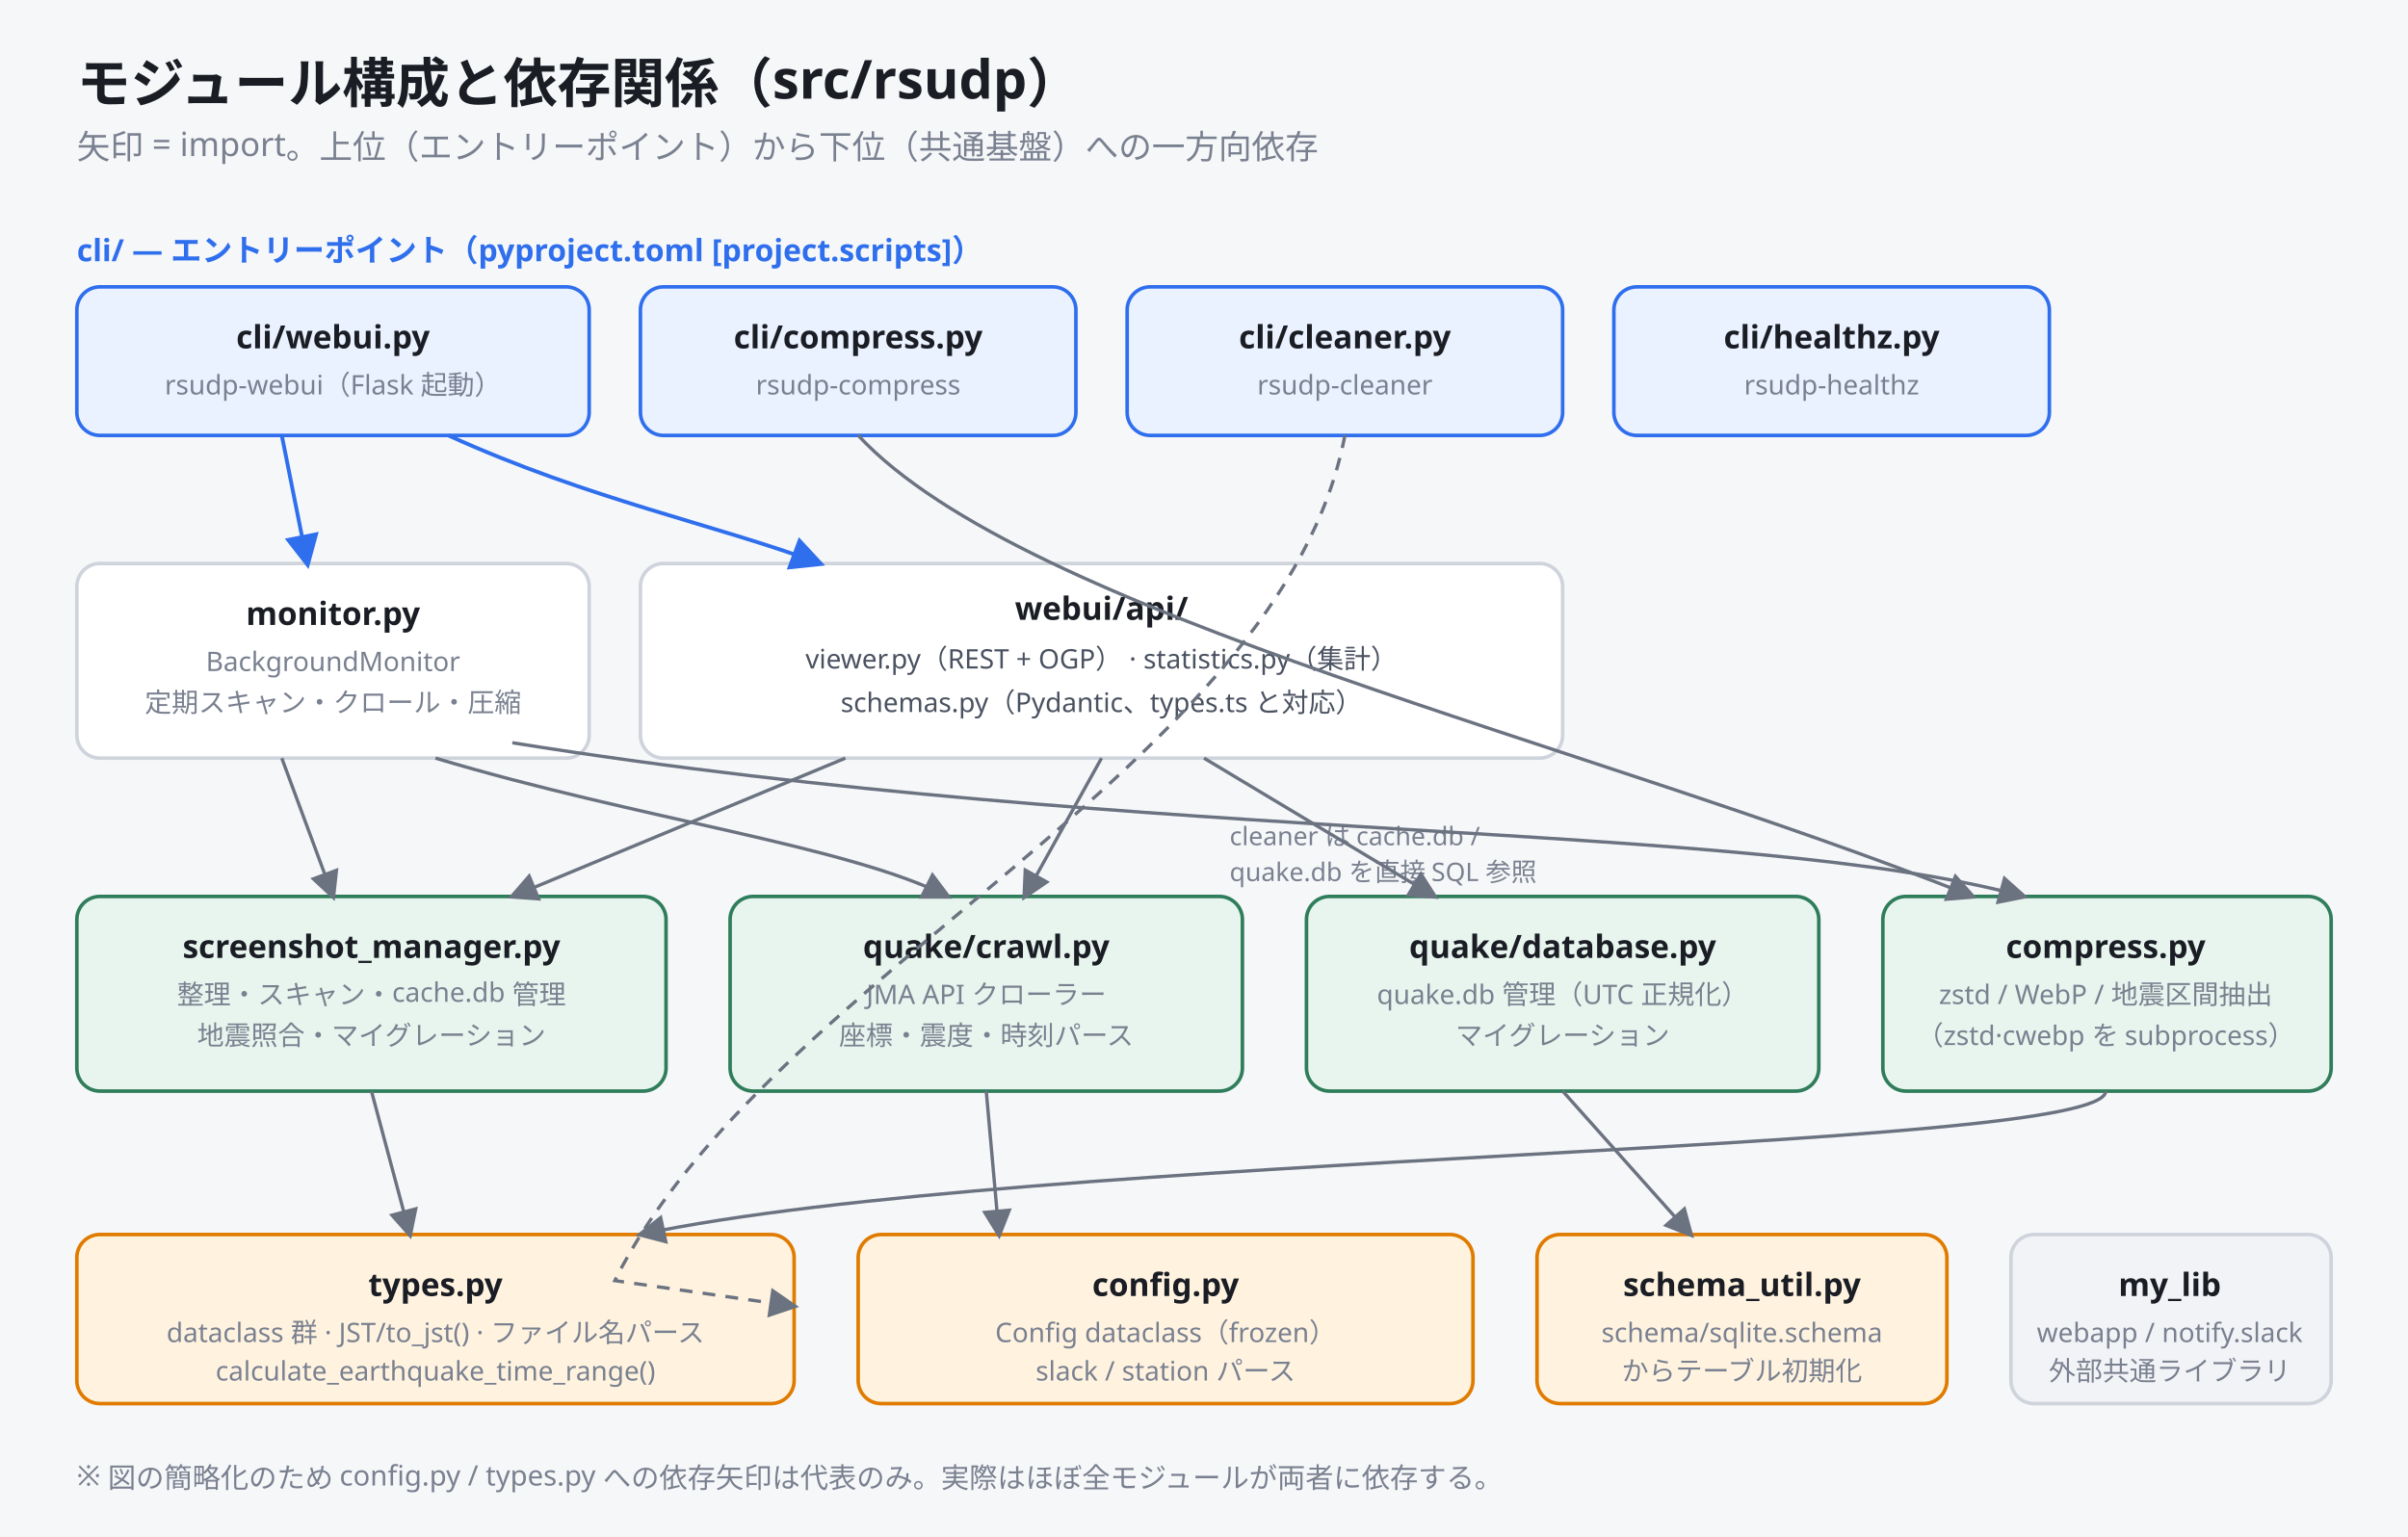
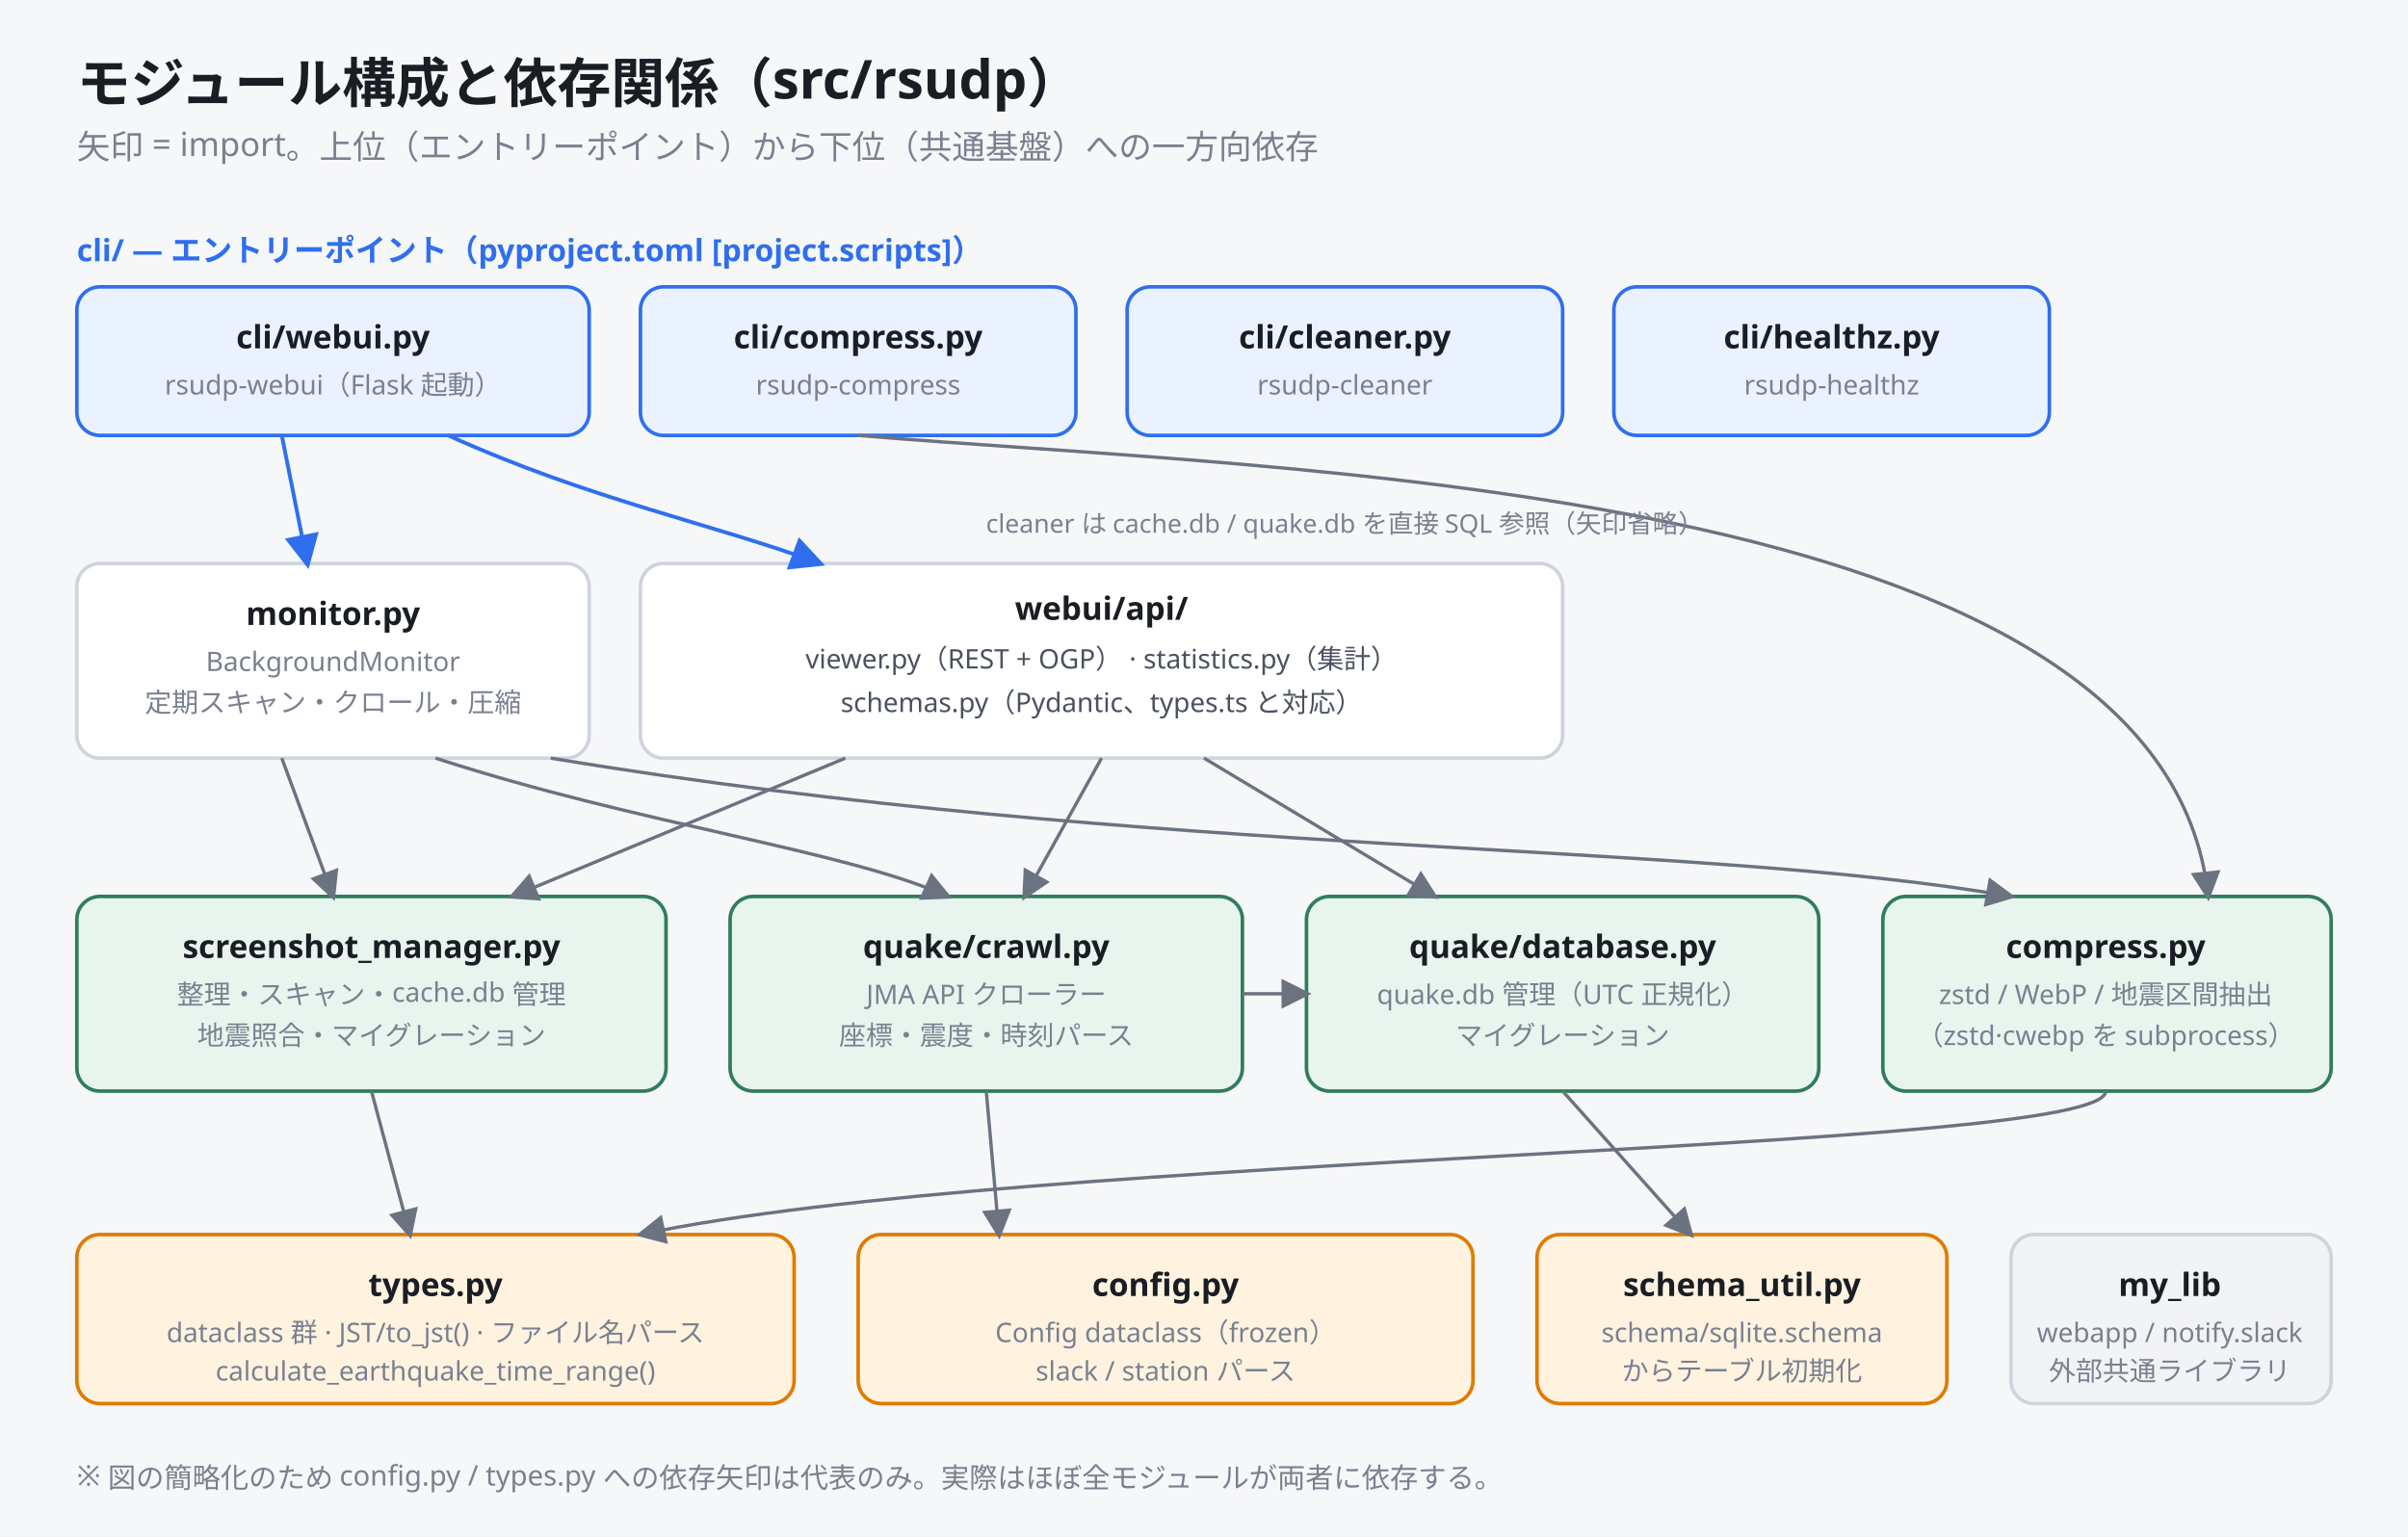
<svg xmlns="http://www.w3.org/2000/svg" viewBox="0 0 940 600" font-family="'Segoe UI',system-ui,'Hiragino Kaku Gothic ProN','Noto Sans JP',sans-serif">
  <defs>
    <marker id="m" markerWidth="9" markerHeight="9" refX="7.5" refY="4.5" orient="auto">
      <path d="M0,0 L9,4.5 L0,9 z" fill="#6b7280" />
    </marker>
    <marker id="mb" markerWidth="9" markerHeight="9" refX="7.5" refY="4.5" orient="auto">
      <path d="M0,0 L9,4.5 L0,9 z" fill="#2f6fed" />
    </marker>
  </defs>
  <rect x="0" y="0" width="940" height="600" fill="#f6f7f9" />
  <text x="30" y="40" font-size="21" font-weight="700" fill="#1a1d24">モジュール構成と依存関係（src/rsudp）</text>
  <text x="30" y="62" font-size="13" fill="#79808f">矢印 = import。上位（エントリーポイント）から下位（共通基盤）への一方向依存</text>
  <text x="30" y="102" font-size="12" font-weight="700" fill="#2f6fed">cli/ — エントリーポイント（pyproject.toml [project.scripts]）</text>
  <rect x="30" y="112" width="200" height="58" rx="9" fill="#eaf1ff" stroke="#2f6fed" stroke-width="1.4" />
  <text x="130" y="136" font-size="12.5" font-weight="700" fill="#1a1d24" text-anchor="middle">cli/webui.py</text>
  <text x="130" y="154" font-size="10.5" fill="#79808f" text-anchor="middle">rsudp-webui（Flask 起動）</text>
  <rect x="250" y="112" width="170" height="58" rx="9" fill="#eaf1ff" stroke="#2f6fed" stroke-width="1.4" />
  <text x="335" y="136" font-size="12.5" font-weight="700" fill="#1a1d24" text-anchor="middle">cli/compress.py</text>
  <text x="335" y="154" font-size="10.5" fill="#79808f" text-anchor="middle">rsudp-compress</text>
  <rect x="440" y="112" width="170" height="58" rx="9" fill="#eaf1ff" stroke="#2f6fed" stroke-width="1.4" />
  <text x="525" y="136" font-size="12.5" font-weight="700" fill="#1a1d24" text-anchor="middle">cli/cleaner.py</text>
  <text x="525" y="154" font-size="10.5" fill="#79808f" text-anchor="middle">rsudp-cleaner</text>
  <rect x="630" y="112" width="170" height="58" rx="9" fill="#eaf1ff" stroke="#2f6fed" stroke-width="1.4" />
  <text x="715" y="136" font-size="12.5" font-weight="700" fill="#1a1d24" text-anchor="middle">cli/healthz.py</text>
  <text x="715" y="154" font-size="10.5" fill="#79808f" text-anchor="middle">rsudp-healthz</text>
  <rect x="30" y="220" width="200" height="76" rx="9" fill="#ffffff" stroke="#cfd4dc" stroke-width="1.4" />
  <text x="130" y="244" font-size="12.5" font-weight="700" fill="#1a1d24" text-anchor="middle">monitor.py</text>
  <text x="130" y="262" font-size="10.5" fill="#79808f" text-anchor="middle">BackgroundMonitor</text>
  <text x="130" y="278" font-size="10.5" fill="#79808f" text-anchor="middle">定期スキャン・クロール・圧縮</text>
  <rect x="250" y="220" width="360" height="76" rx="9" fill="#ffffff" stroke="#cfd4dc" stroke-width="1.4" />
  <text x="430" y="242" font-size="12.5" font-weight="700" fill="#1a1d24" text-anchor="middle">webui/api/</text>
  <text x="430" y="261" font-size="10.5" fill="#4a5160" text-anchor="middle">viewer.py（REST + OGP） · statistics.py（集計）</text>
  <text x="430" y="278" font-size="10.5" fill="#4a5160" text-anchor="middle">schemas.py（Pydantic、types.ts と対応）</text>
  <rect x="30" y="350" width="230" height="76" rx="9" fill="#e7f5ee" stroke="#2f7d5b" stroke-width="1.4" />
  <text x="145" y="374" font-size="12.5" font-weight="700" fill="#1a1d24" text-anchor="middle">screenshot_manager.py</text>
  <text x="145" y="392" font-size="10.5" fill="#79808f" text-anchor="middle">整理・スキャン・cache.db 管理</text>
  <text x="145" y="408" font-size="10.5" fill="#79808f" text-anchor="middle">地震照合・マイグレーション</text>
  <rect x="285" y="350" width="200" height="76" rx="9" fill="#e7f5ee" stroke="#2f7d5b" stroke-width="1.4" />
  <text x="385" y="374" font-size="12.5" font-weight="700" fill="#1a1d24" text-anchor="middle">quake/crawl.py</text>
  <text x="385" y="392" font-size="10.5" fill="#79808f" text-anchor="middle">JMA API クローラー</text>
  <text x="385" y="408" font-size="10.5" fill="#79808f" text-anchor="middle">座標・震度・時刻パース</text>
  <rect x="510" y="350" width="200" height="76" rx="9" fill="#e7f5ee" stroke="#2f7d5b" stroke-width="1.4" />
  <text x="610" y="374" font-size="12.5" font-weight="700" fill="#1a1d24" text-anchor="middle">quake/database.py</text>
  <text x="610" y="392" font-size="10.5" fill="#79808f" text-anchor="middle">quake.db 管理（UTC 正規化）</text>
  <text x="610" y="408" font-size="10.5" fill="#79808f" text-anchor="middle">マイグレーション</text>
  <rect x="735" y="350" width="175" height="76" rx="9" fill="#e7f5ee" stroke="#2f7d5b" stroke-width="1.4" />
  <text x="822" y="374" font-size="12.5" font-weight="700" fill="#1a1d24" text-anchor="middle">compress.py</text>
  <text x="822" y="392" font-size="10.5" fill="#79808f" text-anchor="middle">zstd / WebP / 地震区間抽出</text>
  <text x="822" y="408" font-size="10.5" fill="#79808f" text-anchor="middle">（zstd·cwebp を subprocess）</text>
  <rect x="30" y="482" width="280" height="66" rx="9" fill="#fff3e0" stroke="#e07b00" stroke-width="1.4" />
  <text x="170" y="506" font-size="12.5" font-weight="700" fill="#1a1d24" text-anchor="middle">types.py</text>
  <text x="170" y="524" font-size="10.5" fill="#79808f" text-anchor="middle">dataclass 群 · JST/to_jst() · ファイル名パース</text>
  <text x="170" y="539" font-size="10.5" fill="#79808f" text-anchor="middle">calculate_earthquake_time_range()</text>
  <rect x="335" y="482" width="240" height="66" rx="9" fill="#fff3e0" stroke="#e07b00" stroke-width="1.4" />
  <text x="455" y="506" font-size="12.5" font-weight="700" fill="#1a1d24" text-anchor="middle">config.py</text>
  <text x="455" y="524" font-size="10.5" fill="#79808f" text-anchor="middle">Config dataclass（frozen）</text>
  <text x="455" y="539" font-size="10.5" fill="#79808f" text-anchor="middle">slack / station パース</text>
  <rect x="600" y="482" width="160" height="66" rx="9" fill="#fff3e0" stroke="#e07b00" stroke-width="1.4" />
  <text x="680" y="506" font-size="12.5" font-weight="700" fill="#1a1d24" text-anchor="middle">schema_util.py</text>
  <text x="680" y="524" font-size="10.5" fill="#79808f" text-anchor="middle">schema/sqlite.schema</text>
  <text x="680" y="539" font-size="10.5" fill="#79808f" text-anchor="middle">からテーブル初期化</text>
  <rect x="785" y="482" width="125" height="66" rx="9" fill="#f2f3f6" stroke="#cfd4dc" stroke-width="1.4" />
  <text x="847" y="506" font-size="12.5" font-weight="700" fill="#1a1d24" text-anchor="middle">my_lib</text>
  <text x="847" y="524" font-size="10.5" fill="#79808f" text-anchor="middle">webapp / notify.slack</text>
  <text x="847" y="539" font-size="10.5" fill="#79808f" text-anchor="middle">外部共通ライブラリ</text>
  <path d="M110,170 L120,220" fill="none" stroke="#2f6fed" stroke-width="1.5" marker-end="url(#mb)" />
  <path d="M175,170 C230,195 280,205 320,220" fill="none" stroke="#2f6fed" stroke-width="1.5" marker-end="url(#mb)" />
-   <path d="M335,170 C400,240 620,290 770,350" fill="none" stroke="#6b7280" stroke-width="1.3" marker-end="url(#m)" />
-   <path d="M525,170 C500,300 300,380 240,500 L310,510" fill="none" stroke="#6b7280" stroke-width="1.3" stroke-dasharray="5 4" marker-end="url(#m)" />
-   <text x="480" y="330" font-size="10" fill="#79808f">cleaner は cache.db /</text>
-   <text x="480" y="344" font-size="10" fill="#79808f">quake.db を直接 SQL 参照</text>
+   <path d="M335,170 C500,184 845,188 862,350" fill="none" stroke="#6b7280" stroke-width="1.3" marker-end="url(#m)" />
+   <text x="525" y="208" font-size="10" fill="#79808f" text-anchor="middle">cleaner は cache.db / quake.db を直接 SQL 参照（矢印省略）</text>
  <path d="M110,296 L130,350" fill="none" stroke="#6b7280" stroke-width="1.3" marker-end="url(#m)" />
-   <path d="M170,296 C250,320 330,330 370,350" fill="none" stroke="#6b7280" stroke-width="1.3" marker-end="url(#m)" />
-   <path d="M200,290 C450,330 680,320 790,350" fill="none" stroke="#6b7280" stroke-width="1.3" marker-end="url(#m)" />
+   <path d="M170,296 C250,322 330,332 370,350" fill="none" stroke="#6b7280" stroke-width="1.3" marker-end="url(#m)" />
+   <path d="M215,296 C450,335 660,328 785,350" fill="none" stroke="#6b7280" stroke-width="1.3" marker-end="url(#m)" />
  <path d="M330,296 L200,350" fill="none" stroke="#6b7280" stroke-width="1.3" marker-end="url(#m)" />
  <path d="M470,296 L560,350" fill="none" stroke="#6b7280" stroke-width="1.3" marker-end="url(#m)" />
  <path d="M430,296 L400,350" fill="none" stroke="#6b7280" stroke-width="1.3" marker-end="url(#m)" />
+   <path d="M485,388 L510,388" fill="none" stroke="#6b7280" stroke-width="1.3" marker-end="url(#m)" />
  <path d="M385,426 L390,482" fill="none" stroke="#6b7280" stroke-width="1.3" marker-end="url(#m)" />
  <path d="M145,426 L160,482" fill="none" stroke="#6b7280" stroke-width="1.3" marker-end="url(#m)" />
  <path d="M610,426 L660,482" fill="none" stroke="#6b7280" stroke-width="1.3" marker-end="url(#m)" />
  <path d="M822,426 C822,450 400,450 250,482" fill="none" stroke="#6b7280" stroke-width="1.3" marker-end="url(#m)" />
  <text x="30" y="580" font-size="11" fill="#79808f">※ 図の簡略化のため config.py / types.py への依存矢印は代表のみ。実際はほぼ全モジュールが両者に依存する。</text>
</svg>
